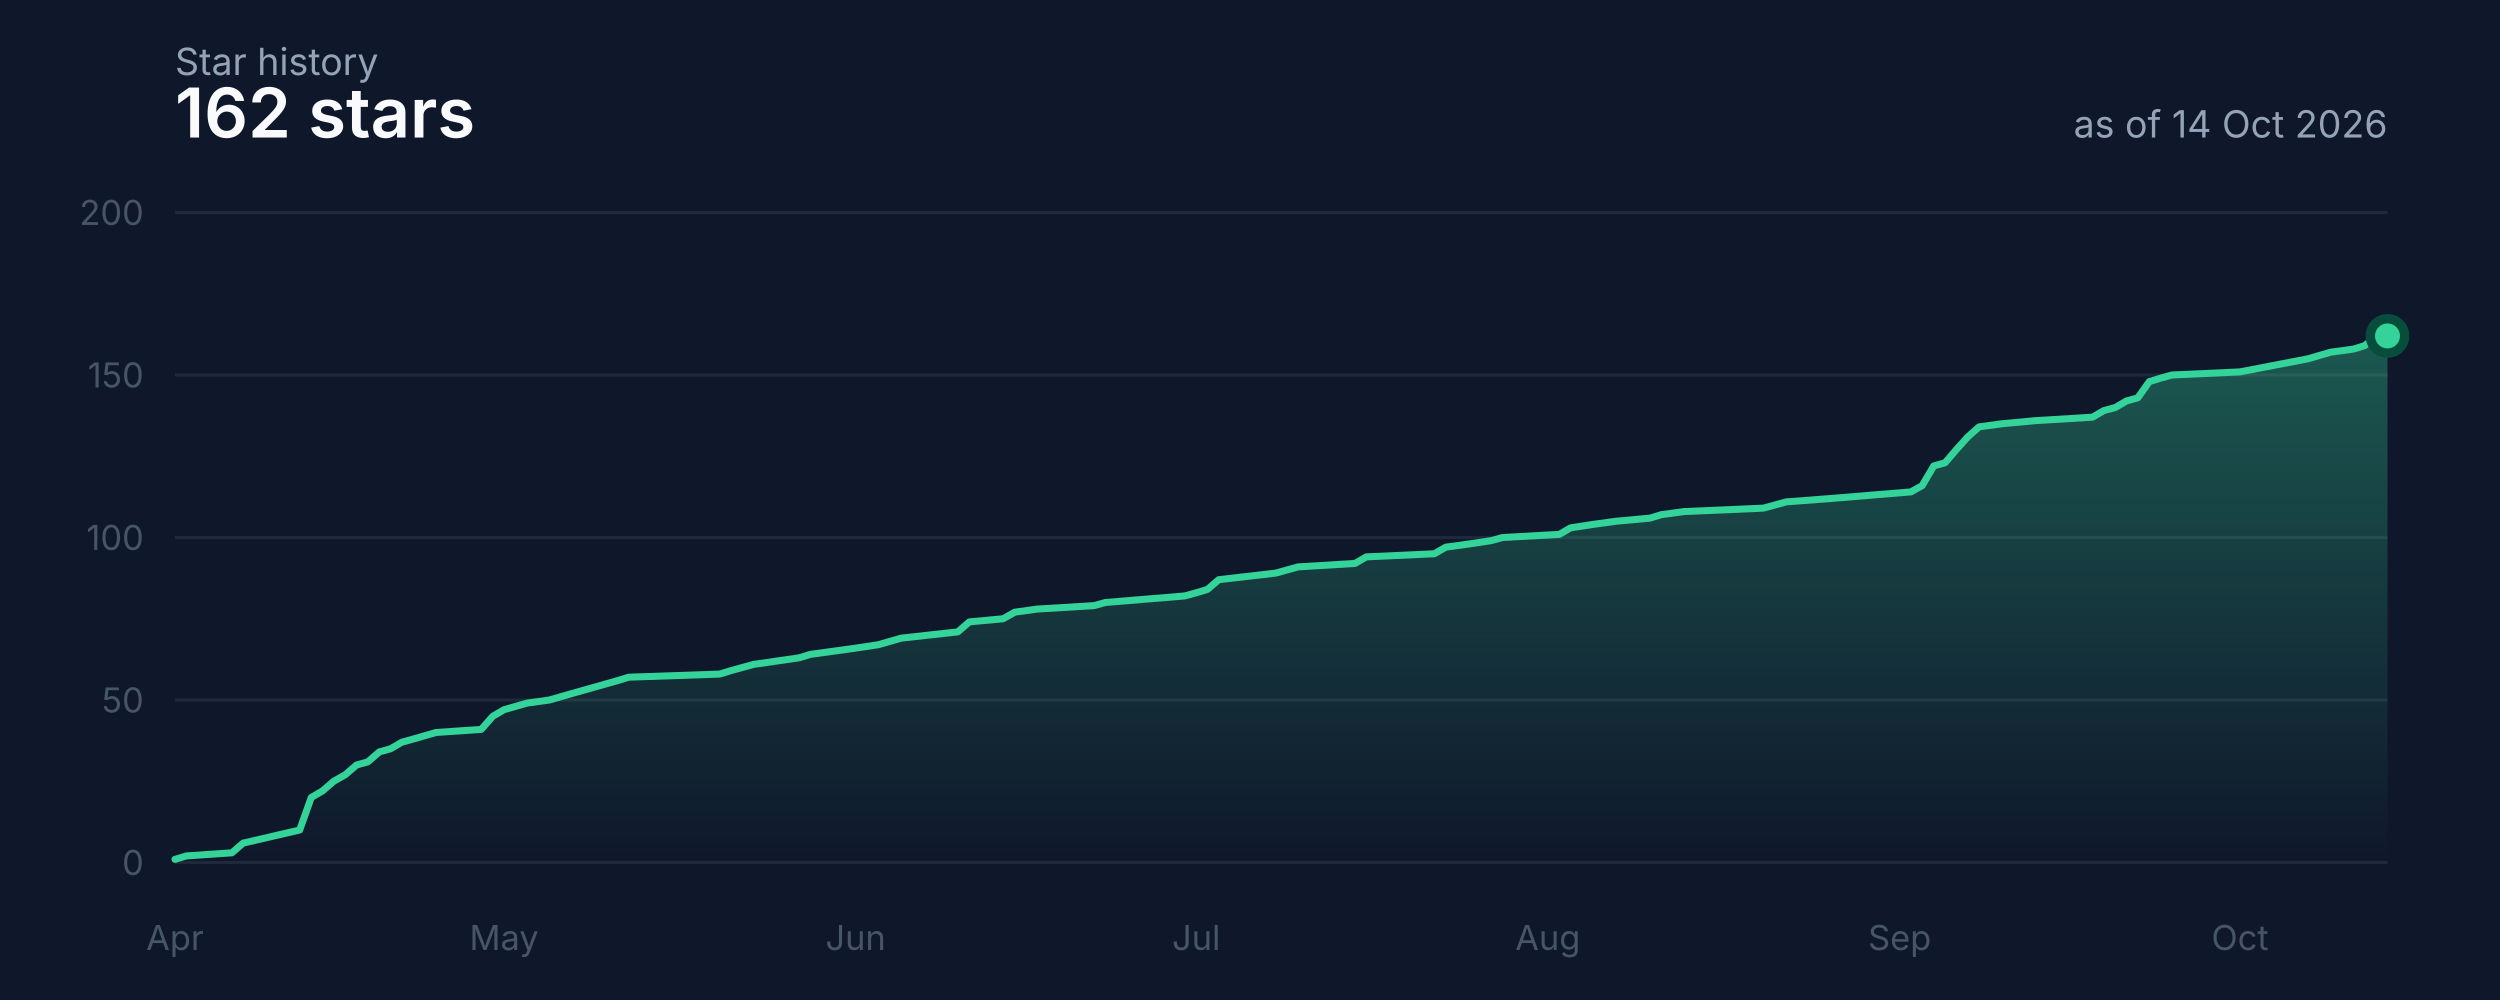
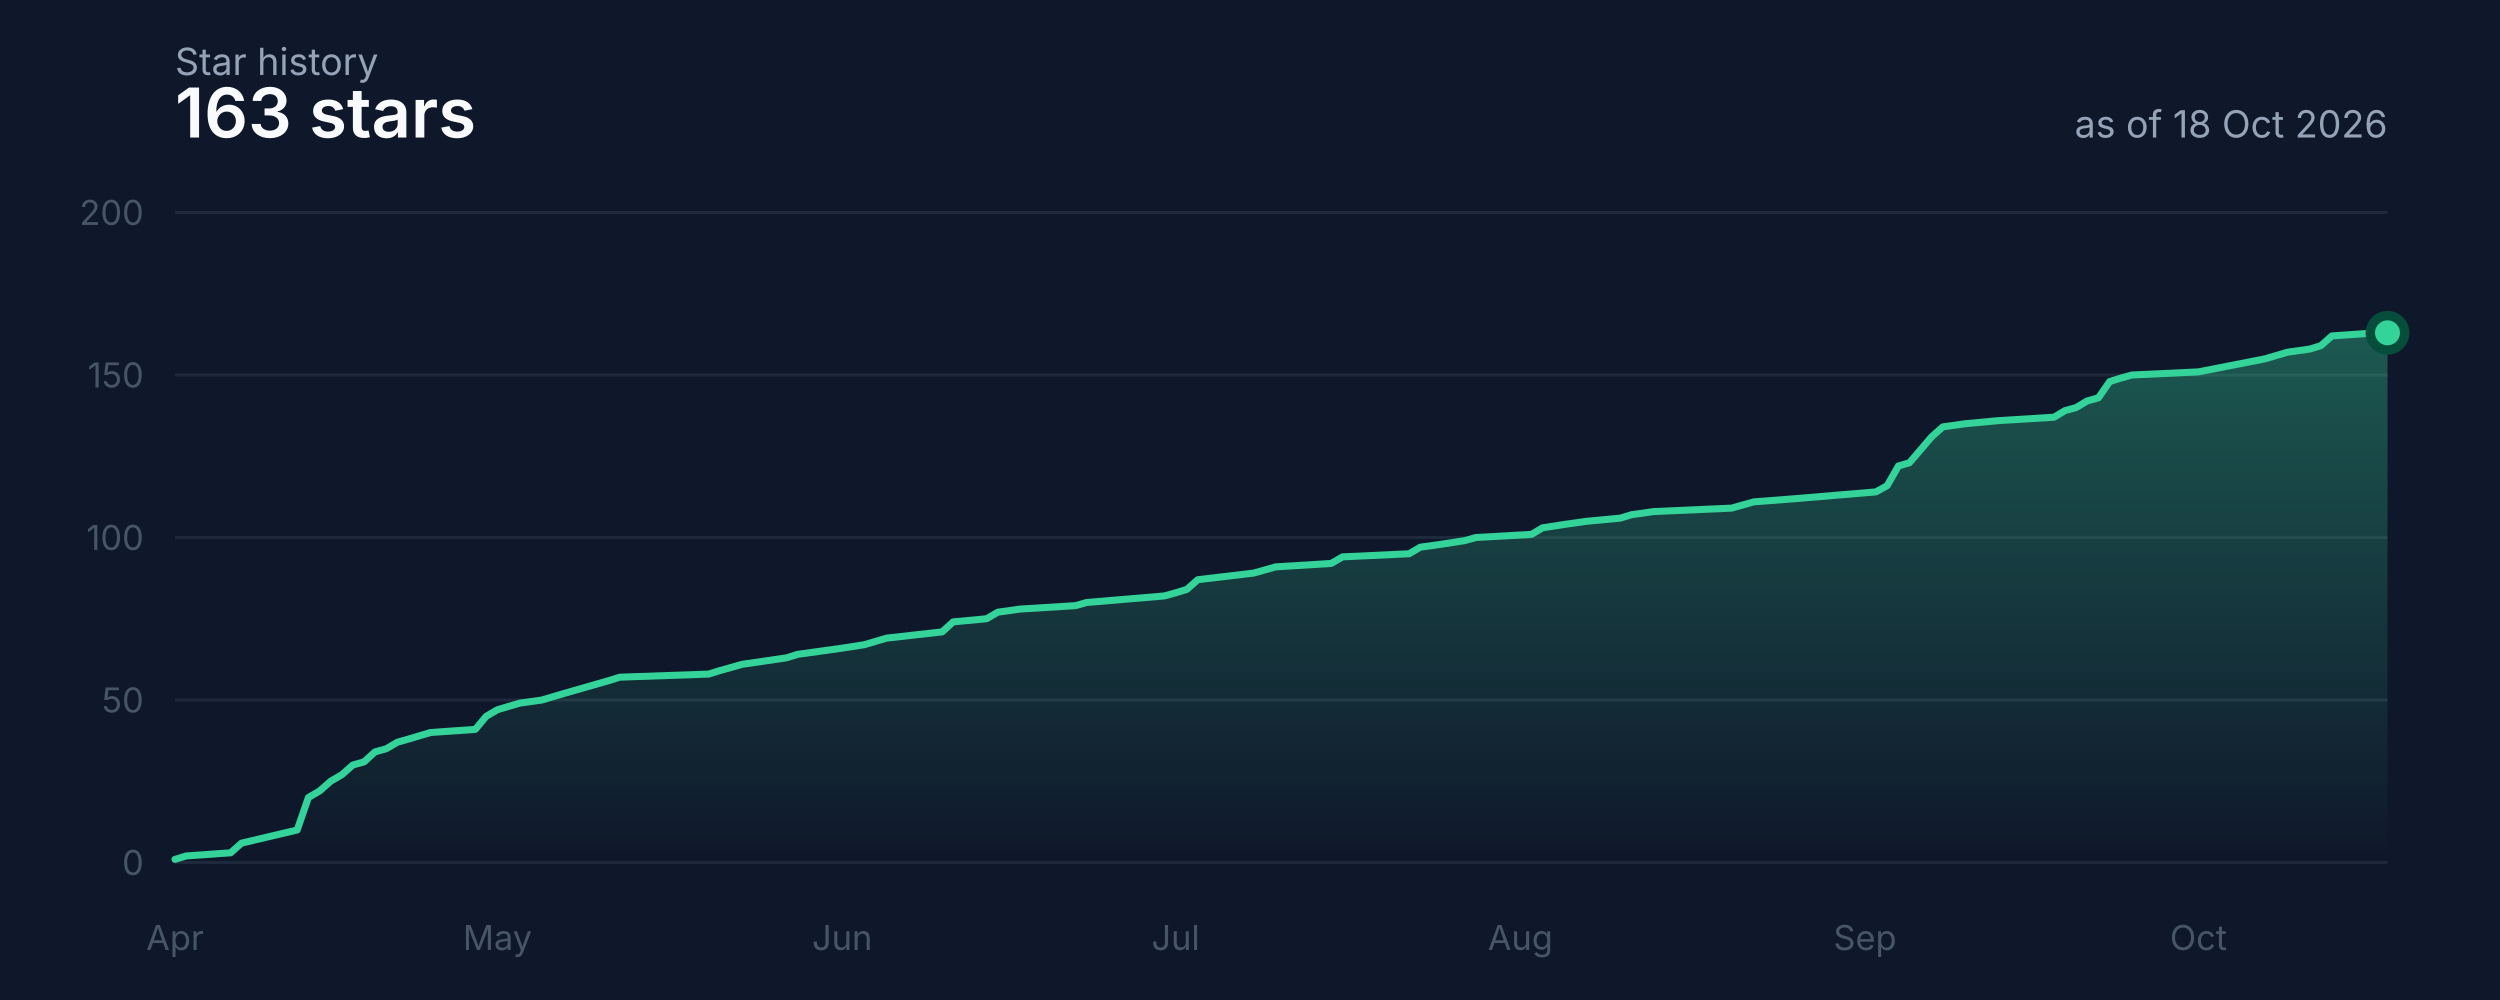
- <svg xmlns="http://www.w3.org/2000/svg" width="800" height="320" viewBox="0 0 800 320" role="img" aria-label="OpenSRE GitHub star history, 162 stars as of 2026-10-14">
+ <svg xmlns="http://www.w3.org/2000/svg" width="800" height="320" viewBox="0 0 800 320" role="img" aria-label="OpenSRE GitHub star history, 163 stars as of 2026-10-18">
  <rect width="100%" height="100%" fill="#0f172a" />
  <text x="56" y="24" fill="#94a3b8" font-family="ui-sans-serif, system-ui, -apple-system, sans-serif" font-size="12">Star history</text>
-   <text x="56" y="44" fill="#f8fafc" font-family="ui-sans-serif, system-ui, -apple-system, sans-serif" font-size="22" font-weight="600">162 stars</text>
-   <text x="764" y="44" fill="#94a3b8" font-family="ui-sans-serif, system-ui, -apple-system, sans-serif" font-size="12" text-anchor="end">as of 14 Oct 2026</text>
+   <text x="56" y="44" fill="#f8fafc" font-family="ui-sans-serif, system-ui, -apple-system, sans-serif" font-size="22" font-weight="600">163 stars</text>
+   <text x="764" y="44" fill="#94a3b8" font-family="ui-sans-serif, system-ui, -apple-system, sans-serif" font-size="12" text-anchor="end">as of 18 Oct 2026</text>
  <g font-family="ui-sans-serif, system-ui, -apple-system, sans-serif">
    <line x1="56" y1="276.0" x2="764" y2="276.0" stroke="#1e293b" stroke-width="1" />
    <text x="46" y="276.0" fill="#475569" font-size="11" text-anchor="end" dominant-baseline="middle">0</text>
    <line x1="56" y1="224.0" x2="764" y2="224.0" stroke="#1e293b" stroke-width="1" />
    <text x="46" y="224.0" fill="#475569" font-size="11" text-anchor="end" dominant-baseline="middle">50</text>
    <line x1="56" y1="172.0" x2="764" y2="172.0" stroke="#1e293b" stroke-width="1" />
    <text x="46" y="172.0" fill="#475569" font-size="11" text-anchor="end" dominant-baseline="middle">100</text>
    <line x1="56" y1="120.0" x2="764" y2="120.0" stroke="#1e293b" stroke-width="1" />
    <text x="46" y="120.0" fill="#475569" font-size="11" text-anchor="end" dominant-baseline="middle">150</text>
    <line x1="56" y1="68.0" x2="764" y2="68.0" stroke="#1e293b" stroke-width="1" />
    <text x="46" y="68.0" fill="#475569" font-size="11" text-anchor="end" dominant-baseline="middle">200</text>
    <text x="56.0" y="304" fill="#475569" font-size="11" text-anchor="middle">Apr</text>
-     <text x="161.3" y="304" fill="#475569" font-size="11" text-anchor="middle">May</text>
-     <text x="273.8" y="304" fill="#475569" font-size="11" text-anchor="middle">Jun</text>
-     <text x="382.8" y="304" fill="#475569" font-size="11" text-anchor="middle">Jul</text>
-     <text x="495.3" y="304" fill="#475569" font-size="11" text-anchor="middle">Aug</text>
-     <text x="607.9" y="304" fill="#475569" font-size="11" text-anchor="middle">Sep</text>
-     <text x="716.8" y="304" fill="#475569" font-size="11" text-anchor="middle">Oct</text>
+     <text x="159.2" y="304" fill="#475569" font-size="11" text-anchor="middle">May</text>
+     <text x="269.5" y="304" fill="#475569" font-size="11" text-anchor="middle">Jun</text>
+     <text x="376.2" y="304" fill="#475569" font-size="11" text-anchor="middle">Jul</text>
+     <text x="486.5" y="304" fill="#475569" font-size="11" text-anchor="middle">Aug</text>
+     <text x="596.8" y="304" fill="#475569" font-size="11" text-anchor="middle">Sep</text>
+     <text x="703.5" y="304" fill="#475569" font-size="11" text-anchor="middle">Oct</text>
  </g>
  <defs>
    <linearGradient id="fill-dark" x1="0" y1="0" x2="0" y2="1">
      <stop offset="0%" stop-color="#34d399" stop-opacity="0.35" />
      <stop offset="100%" stop-color="#34d399" stop-opacity="0" />
    </linearGradient>
  </defs>
-   <path d="M56.0,275.0 L59.6,273.9 L74.2,272.9 L77.8,269.8 L95.9,265.6 L99.6,255.2 L103.2,253.1 L106.8,250.0 L110.5,247.9 L114.1,244.8 L117.7,243.8 L121.4,240.6 L125.0,239.6 L128.6,237.5 L132.2,236.5 L139.5,234.4 L154.0,233.4 L157.7,229.2 L161.3,227.1 L168.6,225.0 L175.8,224.0 L183.1,221.9 L197.6,217.8 L201.2,216.7 L230.3,215.7 L233.9,214.6 L237.5,213.6 L241.2,212.6 L255.7,210.5 L259.3,209.4 L266.6,208.4 L273.8,207.4 L281.1,206.3 L288.4,204.2 L306.5,202.2 L310.2,199.0 L321.0,198.0 L324.7,195.9 L331.9,194.9 L350.1,193.8 L353.7,192.8 L379.1,190.7 L382.8,189.7 L386.4,188.6 L390.0,185.5 L408.2,183.4 L411.8,182.4 L415.4,181.4 L433.6,180.3 L437.2,178.2 L459.0,177.2 L462.6,175.1 L469.9,174.1 L477.2,173.0 L480.8,172.0 L499.0,171.0 L502.6,168.9 L509.8,167.8 L517.1,166.8 L528.0,165.8 L531.6,164.7 L538.9,163.7 L564.3,162.6 L571.6,160.6 L586.1,159.5 L611.5,157.4 L615.1,155.4 L618.8,149.1 L622.4,148.1 L626.0,143.9 L629.7,139.8 L633.3,136.6 L640.6,135.6 L651.4,134.6 L669.6,133.5 L673.2,131.4 L676.9,130.4 L680.5,128.3 L684.1,127.3 L687.8,122.1 L691.4,121.0 L695.0,120.0 L716.8,119.0 L738.6,114.8 L745.8,112.7 L753.1,111.7 L756.7,110.6 L760.4,107.5 L764.0,107.5 L764.0,276.0 L56.0,276.0 Z" fill="url(#fill-dark)" />
-   <path d="M56.0,275.0 L59.6,273.9 L74.2,272.9 L77.8,269.8 L95.9,265.6 L99.6,255.2 L103.2,253.1 L106.8,250.0 L110.5,247.9 L114.1,244.8 L117.7,243.8 L121.4,240.6 L125.0,239.6 L128.6,237.5 L132.2,236.5 L139.5,234.4 L154.0,233.4 L157.7,229.2 L161.3,227.1 L168.6,225.0 L175.8,224.0 L183.1,221.9 L197.6,217.8 L201.2,216.7 L230.3,215.7 L233.9,214.6 L237.5,213.6 L241.2,212.6 L255.7,210.5 L259.3,209.4 L266.6,208.4 L273.8,207.4 L281.1,206.3 L288.4,204.2 L306.5,202.2 L310.2,199.0 L321.0,198.0 L324.7,195.9 L331.9,194.9 L350.1,193.8 L353.7,192.8 L379.1,190.7 L382.8,189.7 L386.4,188.6 L390.0,185.5 L408.2,183.4 L411.8,182.4 L415.4,181.4 L433.6,180.3 L437.2,178.2 L459.0,177.2 L462.6,175.1 L469.9,174.1 L477.2,173.0 L480.8,172.0 L499.0,171.0 L502.6,168.9 L509.8,167.8 L517.1,166.8 L528.0,165.8 L531.6,164.7 L538.9,163.7 L564.3,162.6 L571.6,160.6 L586.1,159.5 L611.5,157.4 L615.1,155.4 L618.8,149.1 L622.4,148.1 L626.0,143.9 L629.7,139.8 L633.3,136.6 L640.6,135.6 L651.4,134.6 L669.6,133.5 L673.2,131.4 L676.9,130.4 L680.5,128.3 L684.1,127.3 L687.8,122.1 L691.4,121.0 L695.0,120.0 L716.8,119.0 L738.6,114.8 L745.8,112.7 L753.1,111.7 L756.7,110.6 L760.4,107.5 L764.0,107.5" fill="none" stroke="#34d399" stroke-width="2.25" stroke-linecap="round" stroke-linejoin="round" />
-   <circle cx="764.0" cy="107.5" r="7" fill="#064e3b" />
-   <circle cx="764.0" cy="107.5" r="4" fill="#34d399" />
+   <path d="M56.0,275.0 L59.6,273.9 L73.8,272.9 L77.3,269.8 L95.1,265.6 L98.7,255.2 L102.3,253.1 L105.8,250.0 L109.4,247.9 L112.9,244.8 L116.5,243.8 L120.0,240.6 L123.6,239.6 L127.2,237.5 L130.7,236.5 L137.8,234.4 L152.1,233.4 L155.6,229.2 L159.2,227.1 L166.3,225.0 L173.4,224.0 L180.5,221.9 L194.8,217.8 L198.3,216.7 L226.8,215.7 L230.3,214.6 L233.9,213.6 L237.4,212.6 L251.7,210.5 L255.2,209.4 L262.4,208.4 L269.5,207.4 L276.6,206.3 L283.7,204.2 L301.5,202.2 L305.0,199.0 L315.7,198.0 L319.3,195.9 L326.4,194.9 L344.2,193.8 L347.7,192.8 L372.6,190.7 L376.2,189.7 L379.8,188.6 L383.3,185.5 L401.1,183.4 L404.7,182.4 L408.2,181.4 L426.0,180.3 L429.6,178.2 L450.9,177.2 L454.5,175.1 L461.6,174.1 L468.7,173.0 L472.3,172.0 L490.1,171.0 L493.6,168.9 L500.7,167.8 L507.8,166.8 L518.5,165.8 L522.1,164.7 L529.2,163.7 L554.1,162.6 L561.2,160.6 L575.4,159.5 L600.3,157.4 L603.9,155.4 L607.5,149.1 L611.0,148.1 L614.6,143.9 L618.1,139.8 L621.7,136.6 L628.8,135.6 L639.5,134.6 L657.3,133.5 L660.8,131.4 L664.4,130.4 L667.9,128.3 L671.5,127.3 L675.1,122.1 L678.6,121.0 L682.2,120.0 L703.5,119.0 L724.9,114.8 L732.0,112.7 L739.1,111.7 L742.7,110.6 L746.2,107.5 L760.4,106.5 L764.0,106.5 L764.0,276.0 L56.0,276.0 Z" fill="url(#fill-dark)" />
+   <path d="M56.0,275.0 L59.6,273.9 L73.8,272.9 L77.3,269.8 L95.1,265.6 L98.7,255.2 L102.3,253.1 L105.8,250.0 L109.4,247.9 L112.9,244.8 L116.5,243.8 L120.0,240.6 L123.6,239.6 L127.2,237.5 L130.7,236.5 L137.8,234.4 L152.1,233.4 L155.6,229.2 L159.2,227.1 L166.3,225.0 L173.4,224.0 L180.5,221.9 L194.8,217.8 L198.3,216.7 L226.8,215.7 L230.3,214.6 L233.9,213.6 L237.4,212.6 L251.7,210.5 L255.2,209.4 L262.4,208.4 L269.5,207.4 L276.6,206.3 L283.7,204.2 L301.5,202.2 L305.0,199.0 L315.7,198.0 L319.3,195.9 L326.4,194.9 L344.2,193.8 L347.7,192.8 L372.6,190.7 L376.2,189.7 L379.8,188.6 L383.3,185.5 L401.1,183.4 L404.7,182.4 L408.2,181.4 L426.0,180.3 L429.6,178.2 L450.9,177.2 L454.5,175.1 L461.6,174.1 L468.7,173.0 L472.3,172.0 L490.1,171.0 L493.6,168.9 L500.7,167.8 L507.8,166.8 L518.5,165.8 L522.1,164.7 L529.2,163.7 L554.1,162.6 L561.2,160.6 L575.4,159.5 L600.3,157.4 L603.9,155.4 L607.5,149.1 L611.0,148.1 L614.6,143.9 L618.1,139.8 L621.7,136.6 L628.8,135.6 L639.5,134.6 L657.3,133.5 L660.8,131.4 L664.4,130.4 L667.9,128.3 L671.5,127.3 L675.1,122.1 L678.6,121.0 L682.2,120.0 L703.5,119.0 L724.9,114.8 L732.0,112.7 L739.1,111.7 L742.7,110.6 L746.2,107.5 L760.4,106.5 L764.0,106.5" fill="none" stroke="#34d399" stroke-width="2.25" stroke-linecap="round" stroke-linejoin="round" />
+   <circle cx="764.0" cy="106.5" r="7" fill="#064e3b" />
+   <circle cx="764.0" cy="106.5" r="4" fill="#34d399" />
</svg>
